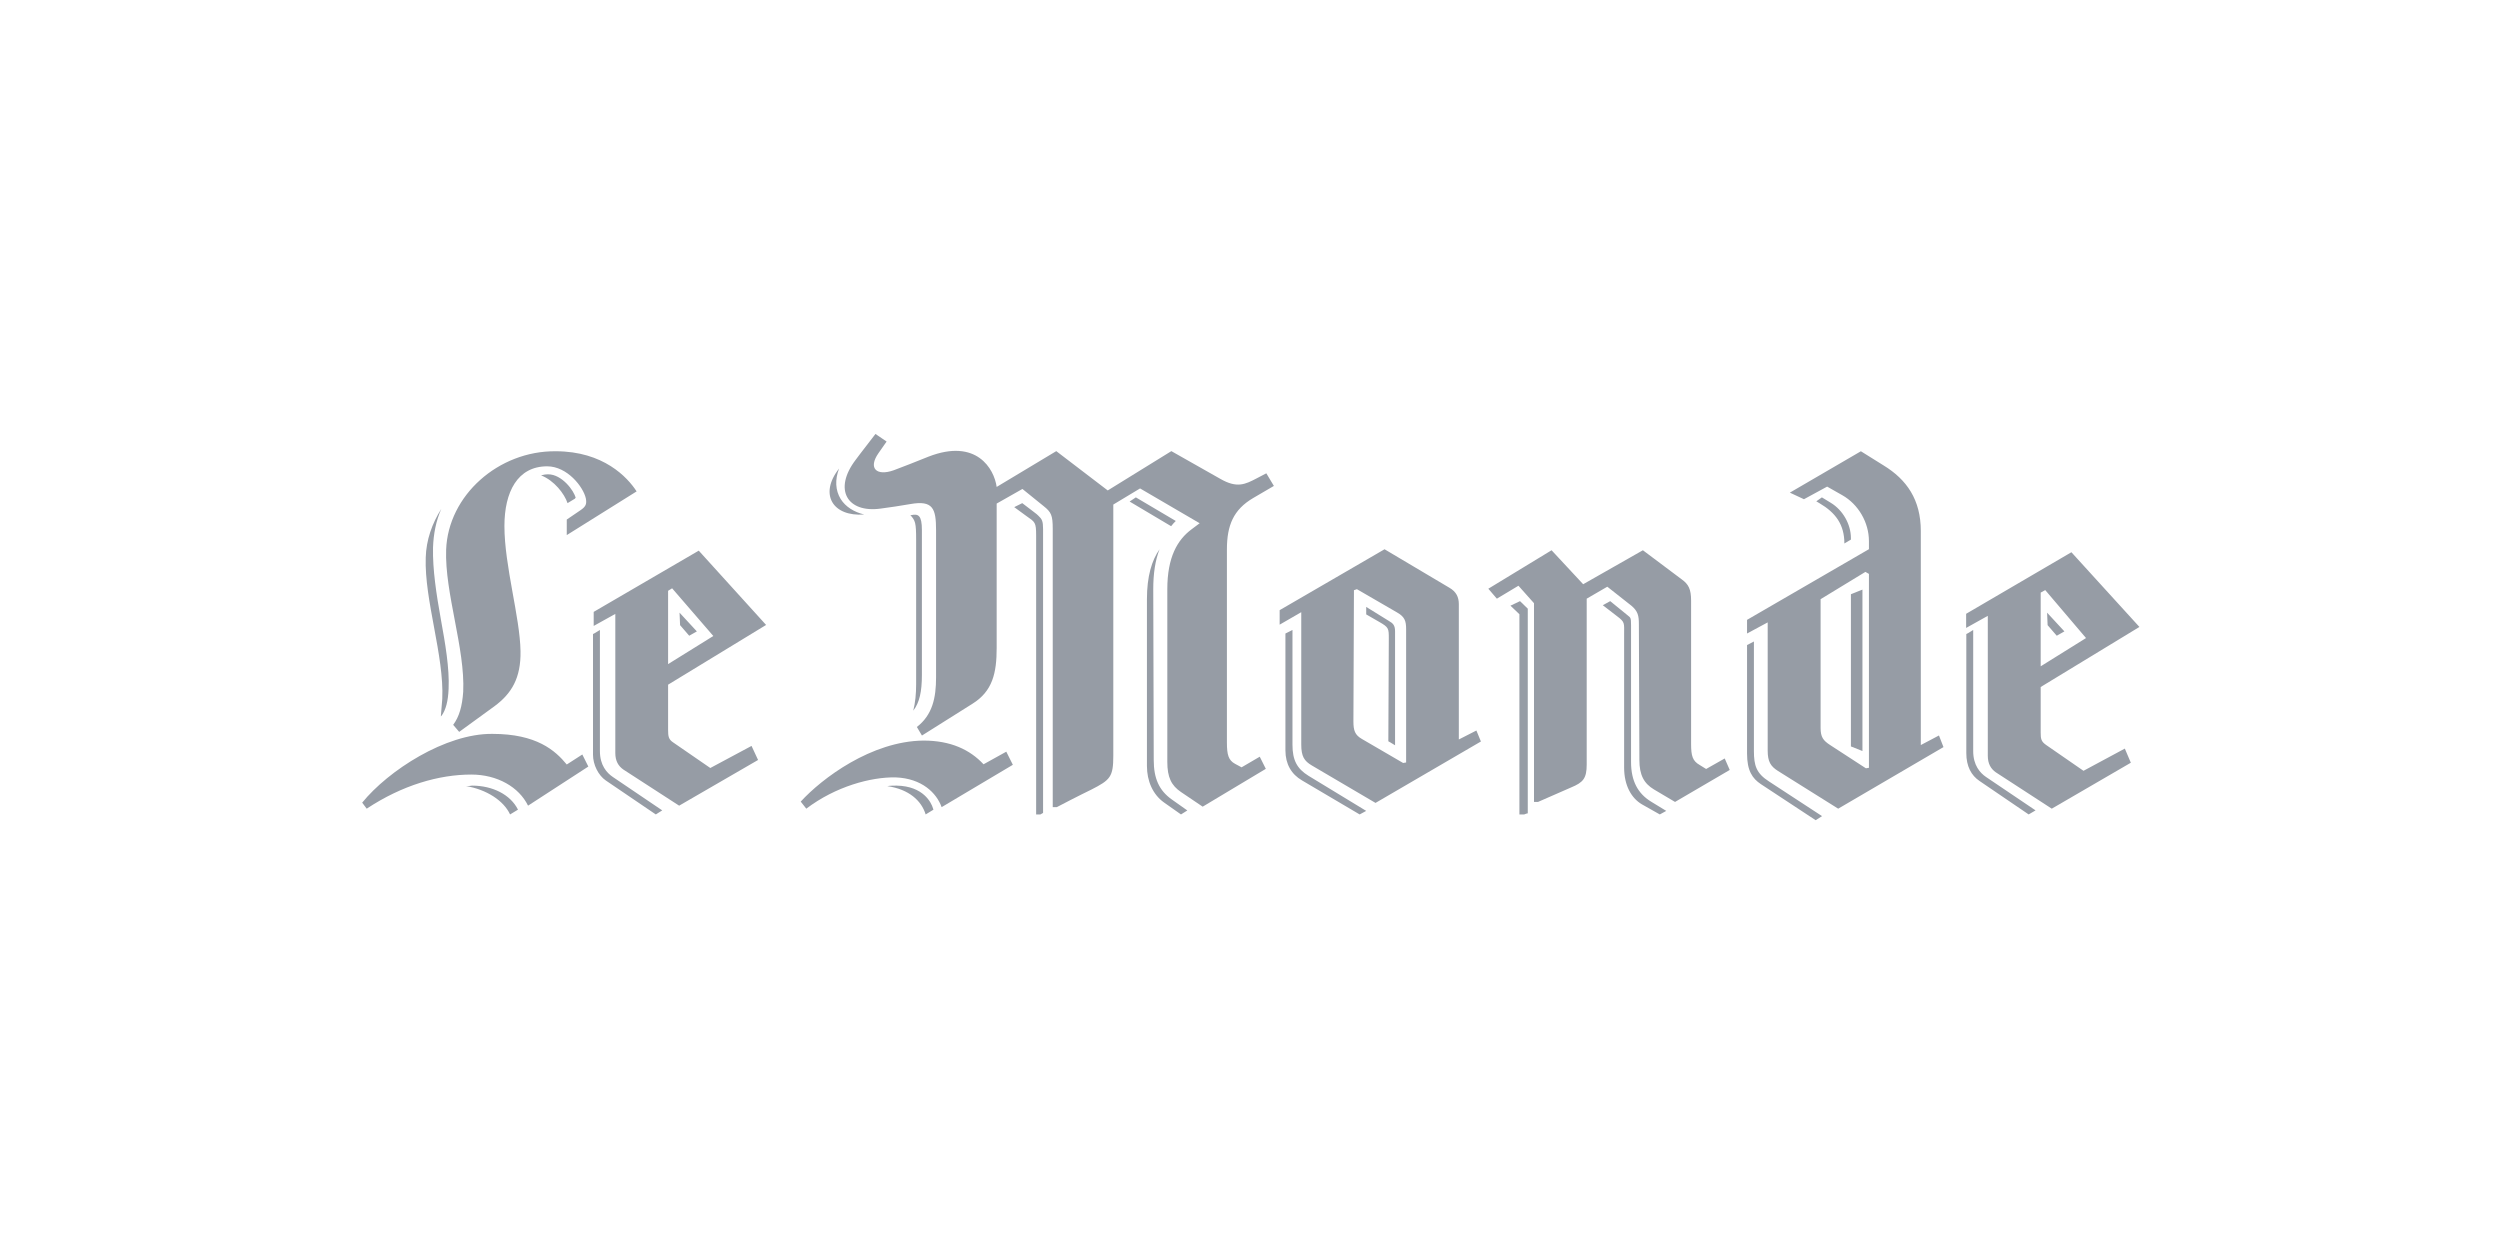
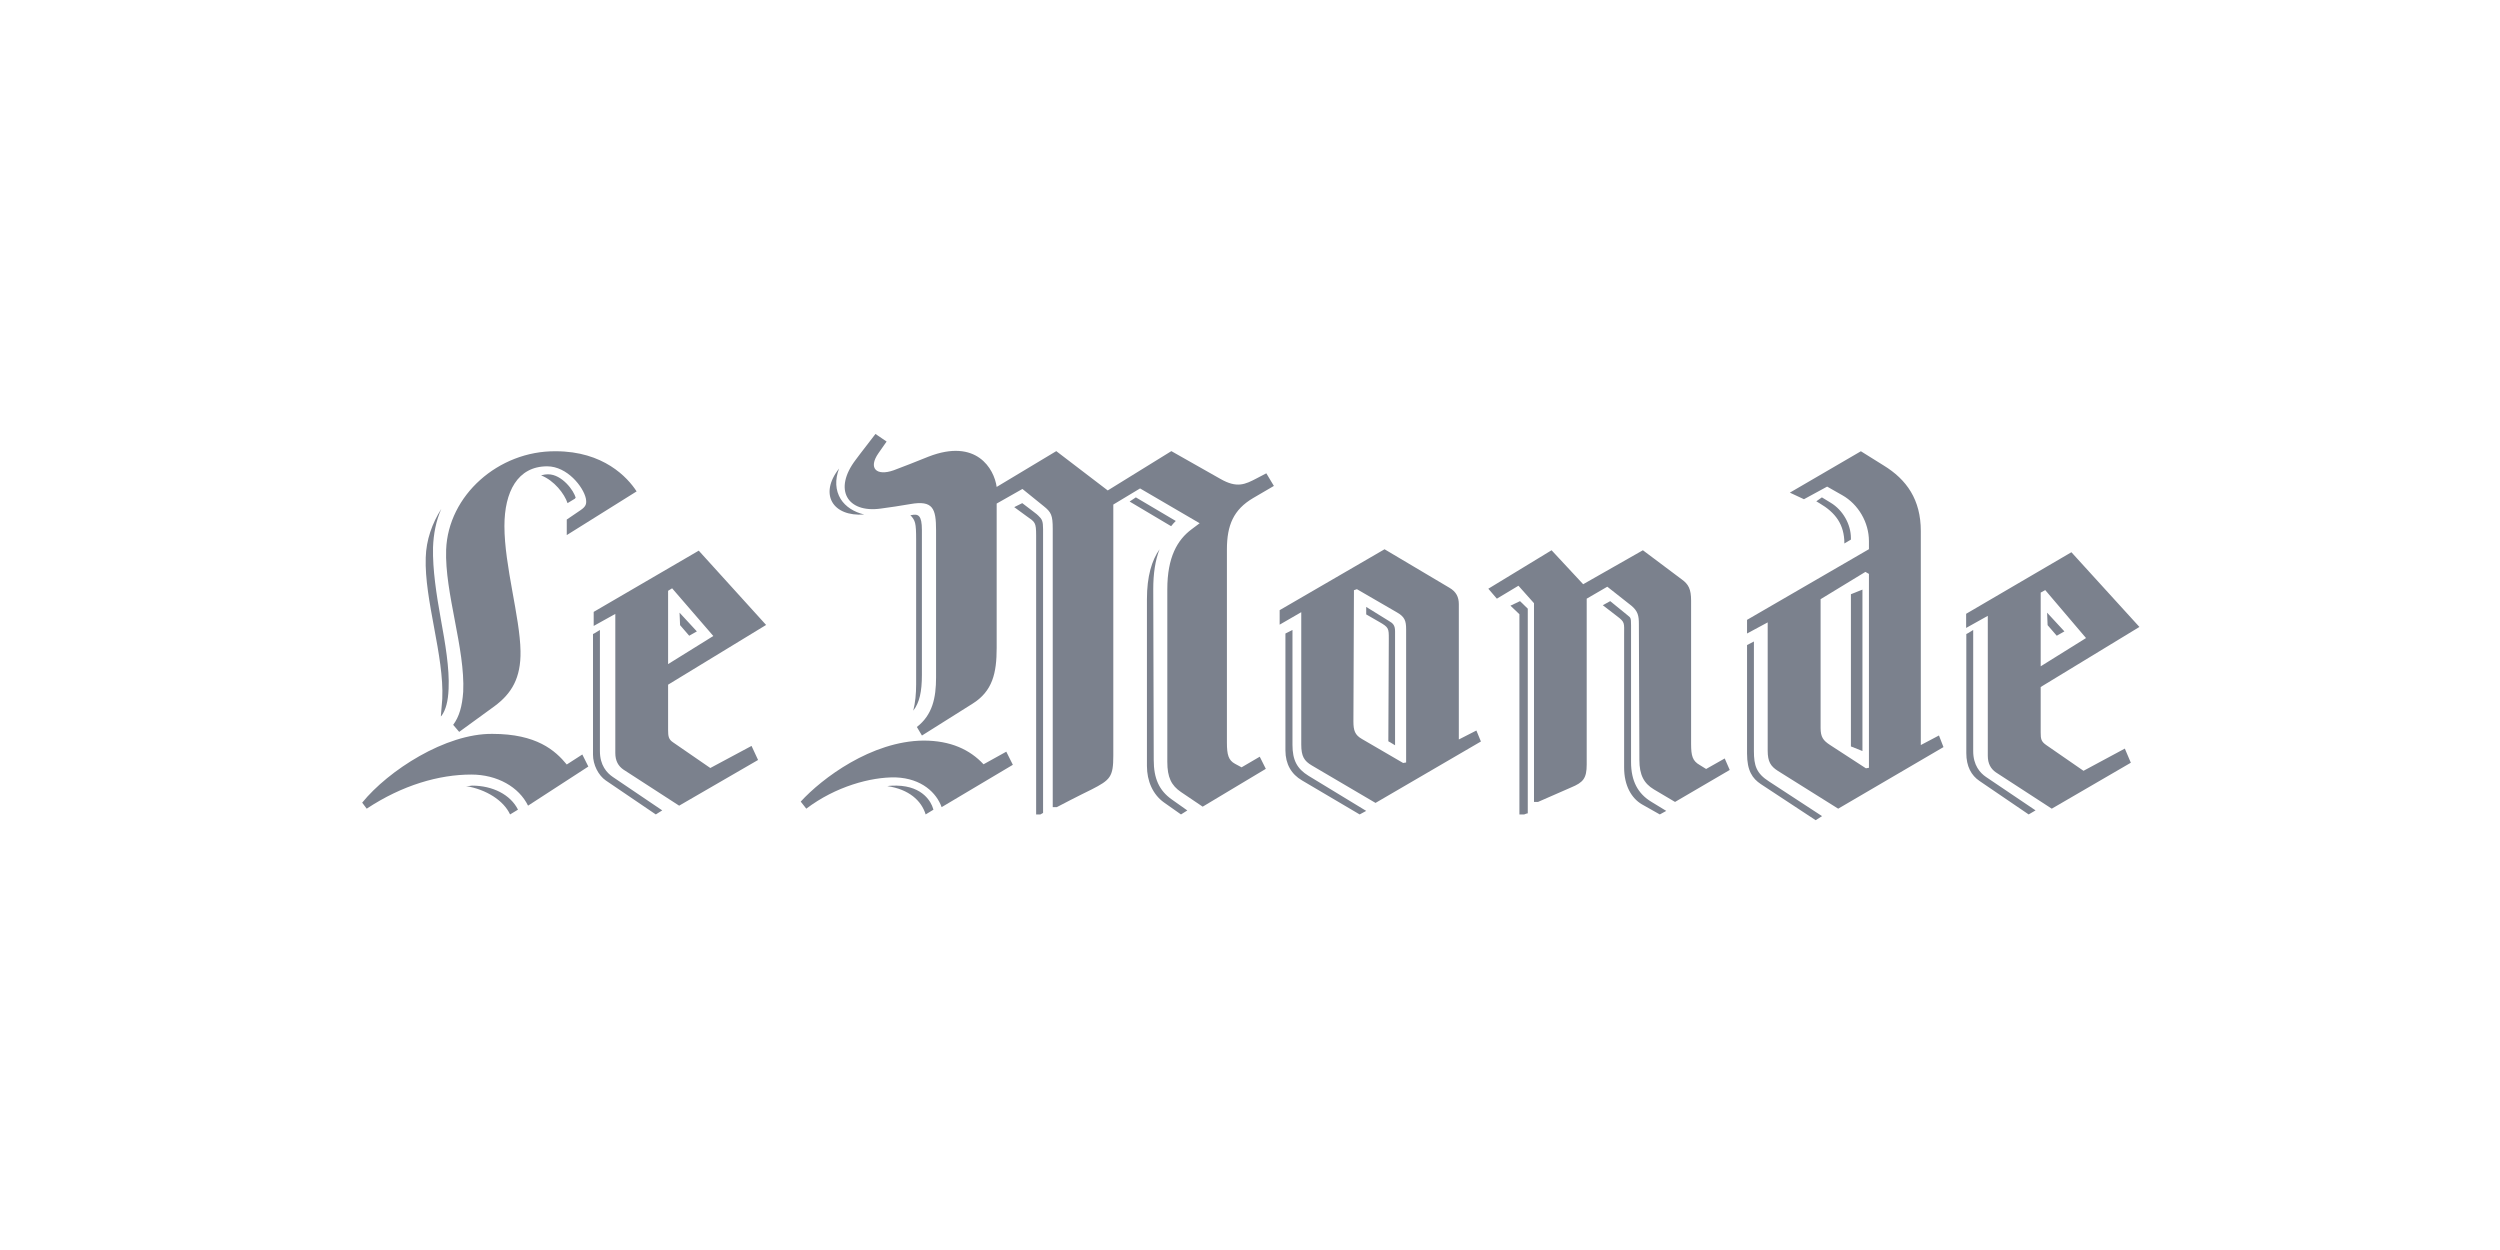
<svg xmlns="http://www.w3.org/2000/svg" width="600" height="300" viewBox="0 0 600 300" fill="none">
-   <path fill-rule="evenodd" clip-rule="evenodd" d="M138.164 119.515C137.8 117.793 134.86 113.836 131.565 113.836C130.827 113.836 130.341 113.96 129.855 114.089C133.03 115.324 135.473 118.523 136.211 120.754L138.041 119.643V119.515H138.164ZM158.937 194.492L147.067 186.463C145.64 185.497 143.979 183.672 143.979 180.267V151.192L142.791 151.925L142.319 152.169V181.114C142.319 183.549 143.62 186.102 145.397 187.318L157.394 195.466L158.937 194.492ZM107.664 165.326C107.897 160.394 106.852 154.377 105.8 148.599C104.747 142.705 103.807 136.687 103.926 131.4C104.045 128.154 104.63 125.026 105.913 122.137C103.695 125.624 102.296 129.592 102.176 133.805C101.827 144.032 106.616 157.381 106.145 167.735C106.048 169.14 105.933 170.543 105.8 171.945L106.03 171.702C106.967 170.376 107.55 168.336 107.664 165.326ZM124.315 194.317C122.535 190.734 118.266 188.548 113.278 188.548C112.799 188.659 112.324 188.659 111.852 188.659C116.721 189.471 120.873 192.12 122.42 195.466L124.315 194.317ZM167.246 151.538L163.091 147.041L163.218 150.037L165.41 152.575L167.246 151.538ZM281.07 126.288L271.11 120.37L272.606 119.37L282.189 125.033C281.815 125.408 281.441 125.783 281.07 126.288ZM283.438 195.466L279.35 192.585C276.664 190.669 275.265 187.432 275.265 183.837V143.805C275.265 138.292 276.435 134.455 278.299 131.822C277.249 134.455 276.781 137.692 276.781 141.41L276.896 182.395C276.896 186.831 278.184 189.709 281.221 191.866L284.959 194.508L283.44 195.466H283.438ZM250.338 195.101C250.338 195.101 249.953 195.343 249.698 195.466H248.673V128.549C248.673 125.312 248.417 125.312 246.366 123.869L243.413 121.711L245.342 120.754C246.88 121.949 249.189 123.631 249.189 123.753C250.087 124.59 250.338 125.067 250.338 126.988V195.218V195.101ZM201.379 112.452C200.357 115.122 200.484 117.674 201.764 119.764C202.921 121.618 204.967 122.897 207.407 123.479C199.844 124.056 196.518 118.605 201.379 112.452ZM219.181 170.562C219.673 168.654 219.873 166.508 219.873 164.246V129.581C219.873 125.413 219.673 124.942 218.486 123.631H218.687C220.365 123.272 221.256 123.631 221.256 127.2V161.984C221.256 166.035 220.666 168.654 219.181 170.562ZM222.156 195.467C221.166 192.194 218.173 189.425 212.946 188.668C213.698 188.548 214.442 188.548 215.193 188.548C221.657 188.667 223.527 192.693 223.902 193.954L224.025 194.327L222.156 195.467ZM399.902 194.616L396.336 192.44C393.119 190.497 391.452 187.479 391.452 182.878V150.084C391.452 148.149 391.337 148.271 390.617 147.664C390.617 147.664 388.118 145.605 386.451 144.274L384.669 145.249L388.117 147.906C390.025 149.355 389.789 149.476 389.789 152.383V184.206C389.789 188.563 391.572 191.588 394.071 193.047L398.355 195.466L399.902 194.616ZM366.666 195.217V146.081L364.804 144.274L362.511 145.363L364.658 147.413V195.466H365.814C366.096 195.341 366.526 195.217 366.526 195.217H366.666ZM327.89 194.615L314.044 186.193C311.271 184.487 310.194 182.416 310.194 178.755V151.192L308.989 151.802L308.502 152.044V180.097C308.502 183.392 309.945 185.825 312.478 187.296L326.319 195.466L327.89 194.615ZM334.814 178.863V151.531C334.814 150.092 334.357 149.608 333.313 149.013L327.89 145.658V147.456L331.006 149.251C333.313 150.568 333.313 150.81 333.313 153.332L333.202 177.904L334.814 178.863ZM444.218 129.5V129.148C444.218 125.849 442.309 122.437 439.382 120.666C438.26 119.958 437.255 119.37 437.255 119.37L435.909 120.315L436.69 120.78C440.506 123.025 442.651 125.849 442.651 130.438L444.218 129.5ZM488.533 194.492L476.632 186.463C475.222 185.497 473.568 183.672 473.568 180.267V151.192L472.388 151.925L471.915 152.169V180.745C471.915 183.91 473.099 186.102 475.097 187.441L486.88 195.466L488.533 194.492ZM437.293 195.871L424.58 187.56C421.531 185.612 420.938 183.775 420.938 180.225V153.959L419.995 154.452L419.29 154.814V180.839C419.29 185.001 420.586 186.834 422.585 188.174L435.759 196.849L437.293 195.871ZM495.457 151.536L491.303 147.041L491.426 150.037L493.621 152.575L495.457 151.536ZM446.987 180.247V141.507L444.218 142.611V179.143L446.987 180.247Z" fill="#969CA5" />
-   <path fill-rule="evenodd" clip-rule="evenodd" d="M141.2 183.97L139.757 181.077L136.023 183.481C133.252 180.104 128.784 176.131 118.172 176.131C106.952 176.012 93.196 184.923 86.924 192.636L88.011 194.082C96.571 188.417 105.383 185.894 113.104 185.894C119.377 185.894 124.562 188.905 126.731 193.36L141.2 183.97ZM152.788 117.937C150.614 114.563 144.825 108.301 133.364 108.301C119.617 108.184 107.559 118.904 107.074 131.917C106.708 142.279 111.656 155.651 111.17 166.013C110.934 169.509 110.204 172.038 108.762 173.961L110.204 175.653L118.651 169.51C122.756 166.487 125.045 162.757 124.923 156.256C124.803 148.181 121.061 135.772 121.061 126.257C121.061 118.061 124.201 111.917 131.317 111.917C136.144 111.917 140.003 116.856 140.603 119.627C140.849 120.949 140.603 121.553 139.398 122.396L136.023 124.693V128.423L152.79 117.935L152.788 117.937ZM183.864 149.988L167.7 132.157L142.485 146.852V150.225L147.674 147.339V180.713C147.674 182.636 148.4 183.843 149.603 184.689L162.995 193.36L181.937 182.393L180.368 179.019L170.474 184.321L161.55 178.174C160.463 177.457 160.343 176.732 160.343 175.165V164.322L183.864 149.988ZM171.197 152.639L160.343 159.384V141.792L161.308 141.193L171.197 152.639ZM225.992 193.717C224.779 190.322 221.268 186.816 214.963 186.575C209.019 186.453 200.535 188.757 193.511 194.082L192.174 192.385C197.267 186.816 209.145 177.864 221.624 177.738C228.174 177.738 232.778 179.92 236.05 183.429L241.508 180.402L243.084 183.552L225.992 193.717ZM300.77 119.524C296.035 122.305 294.459 126.062 294.459 131.872V178.22C294.459 181.132 294.828 182.456 296.401 183.309L297.978 184.159L302.34 181.608L303.797 184.522L288.644 193.601L283.437 190.085C281.126 188.513 280.154 186.575 280.154 182.822V141.431C280.154 133.688 282.585 129.567 285.978 127.031L287.918 125.578L273.617 117.223L267.193 121.093V181.369C267.193 186.452 266.466 187.18 261.975 189.476C261.975 189.476 258.469 191.174 253.629 193.716H252.656V126.91C252.656 123.645 252.287 122.913 250.469 121.463L245.384 117.35L239.201 120.856V155.475C239.201 161.522 238.231 165.88 233.384 168.903L221.267 176.529L220.048 174.474C223.809 171.565 224.655 167.446 224.655 162.608V127.27C224.655 122.065 223.935 120.009 218.475 120.978C216.417 121.337 213.265 121.823 211.326 122.065C203.324 123.157 199.929 117.466 205.385 110.327C205.385 110.327 206.72 108.51 210.112 104.149L212.784 105.97L210.839 108.753C208.296 112.39 210.355 114.326 214.481 112.867C216.417 112.139 220.173 110.692 222.838 109.596C234.348 105.123 238.594 112.506 239.201 116.863L253.505 108.271L265.858 117.707L281.126 108.271L292.886 114.93C296.883 117.223 298.823 116.256 301.612 114.801L303.916 113.594L305.732 116.622L300.77 119.524ZM355.419 177.958L354.333 175.323L350.119 177.475V145.003C350.119 143.333 349.521 142.011 347.834 141.046L332.293 131.822L307.117 146.439V149.918L312.302 146.922V178.676C312.302 181.549 313.016 182.632 314.832 183.708L330.126 192.699L355.419 177.958ZM415.136 184.789L413.932 182.031L409.472 184.554L407.914 183.591C406.227 182.632 405.863 181.428 405.863 178.555V144.166C405.863 141.407 405.262 140.215 403.571 139.014L394.295 132.061L379.962 140.215L372.377 132.061L357.199 141.293L359.248 143.683L364.425 140.576L368.159 144.767V192.464H369.122C375.147 189.817 377.073 188.983 377.073 188.983C379.963 187.782 380.809 186.824 380.809 183.473V143.682L385.752 140.81L391.532 145.366C393.093 146.68 393.332 147.759 393.332 149.793L393.454 182.393C393.454 185.983 394.54 188.022 396.944 189.461L402.009 192.464L415.136 184.789ZM337.47 182.994L336.751 183.115L326.869 177.359C325.189 176.4 324.819 175.323 324.819 173.161L324.947 141.648L325.664 141.406L335.184 146.922C337.106 148.001 337.47 148.96 337.47 150.994V182.994ZM448.545 184.27L447.82 184.392L439.235 178.811C437.548 177.724 436.943 176.874 436.943 174.7V143.804L447.698 137.253L448.545 137.74V184.27ZM466.435 179.302L465.351 176.514L460.995 178.811V127.446C460.995 119.934 457.613 115.092 452.053 111.697L446.615 108.301L429.565 118.234L432.949 119.813L438.516 116.785L442.135 118.843C446.006 121.025 448.545 125.391 448.545 129.87V131.804L419.29 148.765V152.04L424.245 149.374V180.15C424.245 182.809 424.97 183.905 426.662 184.994L441.168 194.082L466.435 179.302ZM513.461 150.466L497.137 132.535L471.873 147.311V150.703L477.071 147.801V181.363C477.071 183.297 477.796 184.511 479.004 185.362L492.426 194.082L511.401 183.053L509.957 179.661L500.041 184.994L491.094 178.809C489.882 177.965 489.764 177.361 489.764 175.786V164.881L513.461 150.466ZM500.647 153.132L489.766 159.915V142.224L490.856 141.62L500.647 153.132Z" fill="#969CA5" />
+   <path fill-rule="evenodd" clip-rule="evenodd" d="M138.164 119.515C137.8 117.793 134.86 113.836 131.565 113.836C130.827 113.836 130.341 113.96 129.855 114.089C133.03 115.324 135.473 118.523 136.211 120.754L138.041 119.643V119.515H138.164ZM158.937 194.492L147.067 186.463C145.64 185.497 143.979 183.672 143.979 180.267V151.192L142.791 151.925L142.319 152.169V181.114C142.319 183.549 143.62 186.102 145.397 187.318L157.394 195.466L158.937 194.492ZM107.664 165.326C107.897 160.394 106.852 154.377 105.8 148.599C104.747 142.705 103.807 136.687 103.926 131.4C104.045 128.154 104.63 125.026 105.913 122.137C103.695 125.624 102.296 129.592 102.176 133.805C101.827 144.032 106.616 157.381 106.145 167.735C106.048 169.14 105.933 170.543 105.8 171.945L106.03 171.702C106.967 170.376 107.55 168.336 107.664 165.326ZM124.315 194.317C122.535 190.734 118.266 188.548 113.278 188.548C112.799 188.659 112.324 188.659 111.852 188.659C116.721 189.471 120.873 192.12 122.42 195.466L124.315 194.317ZM167.246 151.538L163.091 147.041L163.218 150.037L165.41 152.575L167.246 151.538ZM281.07 126.288L271.11 120.37L272.606 119.37L282.189 125.033C281.815 125.408 281.441 125.783 281.07 126.288ZM283.438 195.466L279.35 192.585C276.664 190.669 275.265 187.432 275.265 183.837V143.805C275.265 138.292 276.435 134.455 278.299 131.822C277.249 134.455 276.781 137.692 276.781 141.41L276.896 182.395C276.896 186.831 278.184 189.709 281.221 191.866L284.959 194.508L283.44 195.466H283.438ZM250.338 195.101C250.338 195.101 249.953 195.343 249.698 195.466H248.673V128.549C248.673 125.312 248.417 125.312 246.366 123.869L243.413 121.711L245.342 120.754C246.88 121.949 249.189 123.631 249.189 123.753C250.087 124.59 250.338 125.067 250.338 126.988V195.218V195.101ZM201.379 112.452C200.357 115.122 200.484 117.674 201.764 119.764C202.921 121.618 204.967 122.897 207.407 123.479C199.844 124.056 196.518 118.605 201.379 112.452ZM219.181 170.562C219.673 168.654 219.873 166.508 219.873 164.246V129.581C219.873 125.413 219.673 124.942 218.486 123.631H218.687C220.365 123.272 221.256 123.631 221.256 127.2V161.984C221.256 166.035 220.666 168.654 219.181 170.562ZM222.156 195.467C221.166 192.194 218.173 189.425 212.946 188.668C213.698 188.548 214.442 188.548 215.193 188.548C221.657 188.667 223.527 192.693 223.902 193.954L224.025 194.327L222.156 195.467ZM399.902 194.616L396.336 192.44C393.119 190.497 391.452 187.479 391.452 182.878V150.084C391.452 148.149 391.337 148.271 390.617 147.664C390.617 147.664 388.118 145.605 386.451 144.274L384.669 145.249L388.117 147.906C390.025 149.355 389.789 149.476 389.789 152.383V184.206C389.789 188.563 391.572 191.588 394.071 193.047L398.355 195.466L399.902 194.616ZM366.666 195.217V146.081L364.804 144.274L362.511 145.363L364.658 147.413V195.466H365.814C366.096 195.341 366.526 195.217 366.526 195.217H366.666ZM327.89 194.615L314.044 186.193C311.271 184.487 310.194 182.416 310.194 178.755V151.192L308.989 151.802L308.502 152.044V180.097C308.502 183.392 309.945 185.825 312.478 187.296L326.319 195.466L327.89 194.615ZM334.814 178.863V151.531C334.814 150.092 334.357 149.608 333.313 149.013L327.89 145.658V147.456L331.006 149.251C333.313 150.568 333.313 150.81 333.313 153.332L333.202 177.904L334.814 178.863ZM444.218 129.5V129.148C444.218 125.849 442.309 122.437 439.382 120.666C438.26 119.958 437.255 119.37 437.255 119.37L435.909 120.315L436.69 120.78C440.506 123.025 442.651 125.849 442.651 130.438L444.218 129.5ZM488.533 194.492L476.632 186.463C475.222 185.497 473.568 183.672 473.568 180.267V151.192L472.388 151.925L471.915 152.169V180.745C471.915 183.91 473.099 186.102 475.097 187.441L486.88 195.466L488.533 194.492ZM437.293 195.871L424.58 187.56C421.531 185.612 420.938 183.775 420.938 180.225V153.959L419.995 154.452L419.29 154.814V180.839C419.29 185.001 420.586 186.834 422.585 188.174L435.759 196.849L437.293 195.871ZM495.457 151.536L491.303 147.041L491.426 150.037L493.621 152.575L495.457 151.536ZM446.987 180.247V141.507L444.218 142.611V179.143L446.987 180.247Z" fill="#7B818D" />
+   <path fill-rule="evenodd" clip-rule="evenodd" d="M141.2 183.97L139.757 181.077L136.023 183.481C133.252 180.104 128.784 176.131 118.172 176.131C106.952 176.012 93.196 184.923 86.924 192.636L88.011 194.082C96.571 188.417 105.383 185.894 113.104 185.894C119.377 185.894 124.562 188.905 126.731 193.36L141.2 183.97ZM152.788 117.937C150.614 114.563 144.825 108.301 133.364 108.301C119.617 108.184 107.559 118.904 107.074 131.917C106.708 142.279 111.656 155.651 111.17 166.013C110.934 169.509 110.204 172.038 108.762 173.961L110.204 175.653L118.651 169.51C122.756 166.487 125.045 162.757 124.923 156.256C124.803 148.181 121.061 135.772 121.061 126.257C121.061 118.061 124.201 111.917 131.317 111.917C136.144 111.917 140.003 116.856 140.603 119.627C140.849 120.949 140.603 121.553 139.398 122.396L136.023 124.693V128.423L152.79 117.935L152.788 117.937ZM183.864 149.988L167.7 132.157L142.485 146.852V150.225L147.674 147.339V180.713C147.674 182.636 148.4 183.843 149.603 184.689L162.995 193.36L181.937 182.393L180.368 179.019L170.474 184.321L161.55 178.174C160.463 177.457 160.343 176.732 160.343 175.165V164.322L183.864 149.988ZM171.197 152.639L160.343 159.384V141.792L161.308 141.193L171.197 152.639ZM225.992 193.717C224.779 190.322 221.268 186.816 214.963 186.575C209.019 186.453 200.535 188.757 193.511 194.082L192.174 192.385C197.267 186.816 209.145 177.864 221.624 177.738C228.174 177.738 232.778 179.92 236.05 183.429L241.508 180.402L243.084 183.552L225.992 193.717ZM300.77 119.524C296.035 122.305 294.459 126.062 294.459 131.872V178.22C294.459 181.132 294.827 182.456 296.401 183.309L297.978 184.159L302.34 181.608L303.797 184.522L288.644 193.601L283.437 190.085C281.126 188.513 280.154 186.575 280.154 182.822V141.431C280.154 133.688 282.585 129.567 285.978 127.031L287.918 125.578L273.617 117.223L267.193 121.093V181.369C267.193 186.452 266.466 187.18 261.975 189.476C261.975 189.476 258.469 191.174 253.629 193.716H252.656V126.91C252.656 123.645 252.287 122.913 250.469 121.463L245.384 117.35L239.201 120.856V155.475C239.201 161.522 238.231 165.88 233.384 168.903L221.267 176.529L220.048 174.474C223.809 171.565 224.655 167.446 224.655 162.608V127.27C224.655 122.065 223.935 120.009 218.475 120.978C216.417 121.337 213.265 121.823 211.326 122.065C203.324 123.157 199.929 117.466 205.385 110.327C205.385 110.327 206.72 108.51 210.112 104.149L212.784 105.97L210.839 108.753C208.296 112.39 210.355 114.326 214.481 112.867C216.417 112.139 220.173 110.692 222.838 109.596C234.348 105.123 238.594 112.506 239.201 116.863L253.505 108.271L265.858 117.707L281.126 108.271L292.886 114.93C296.883 117.223 298.823 116.256 301.612 114.801L303.916 113.594L305.732 116.622L300.77 119.524ZM355.419 177.958L354.333 175.323L350.119 177.475V145.003C350.119 143.333 349.521 142.011 347.834 141.046L332.293 131.822L307.117 146.439V149.918L312.302 146.922V178.676C312.302 181.549 313.016 182.632 314.832 183.708L330.126 192.699L355.419 177.958ZM415.136 184.789L413.932 182.031L409.472 184.554L407.914 183.591C406.227 182.632 405.863 181.428 405.863 178.555V144.166C405.863 141.407 405.262 140.215 403.571 139.014L394.295 132.061L379.962 140.215L372.377 132.061L357.199 141.293L359.248 143.683L364.425 140.576L368.159 144.767V192.464H369.122C375.147 189.817 377.073 188.983 377.073 188.983C379.963 187.782 380.809 186.824 380.809 183.473V143.682L385.752 140.81L391.532 145.366C393.093 146.68 393.332 147.759 393.332 149.793L393.454 182.393C393.454 185.983 394.54 188.022 396.944 189.461L402.009 192.464L415.136 184.789ZM337.47 182.994L336.751 183.115L326.869 177.359C325.189 176.4 324.819 175.323 324.819 173.161L324.947 141.648L325.664 141.406L335.184 146.922C337.106 148.001 337.47 148.96 337.47 150.994V182.994ZM448.545 184.27L447.82 184.392L439.235 178.811C437.548 177.724 436.943 176.874 436.943 174.7V143.804L447.698 137.253L448.545 137.74V184.27ZM466.435 179.302L465.351 176.514L460.995 178.811V127.446C460.995 119.934 457.613 115.092 452.053 111.697L446.615 108.301L429.565 118.234L432.949 119.813L438.516 116.785L442.135 118.843C446.006 121.025 448.545 125.391 448.545 129.87V131.804L419.29 148.765V152.04L424.245 149.374V180.15C424.245 182.809 424.97 183.905 426.662 184.994L441.168 194.082L466.435 179.302ZM513.461 150.466L497.137 132.535L471.873 147.311V150.703L477.071 147.801V181.363C477.071 183.297 477.796 184.511 479.004 185.362L492.426 194.082L511.401 183.053L509.957 179.661L500.041 184.994L491.094 178.809C489.882 177.965 489.764 177.361 489.764 175.786V164.881L513.461 150.466ZM500.647 153.132L489.766 159.915V142.224L490.856 141.62L500.647 153.132Z" fill="#7B818D" />
</svg>
